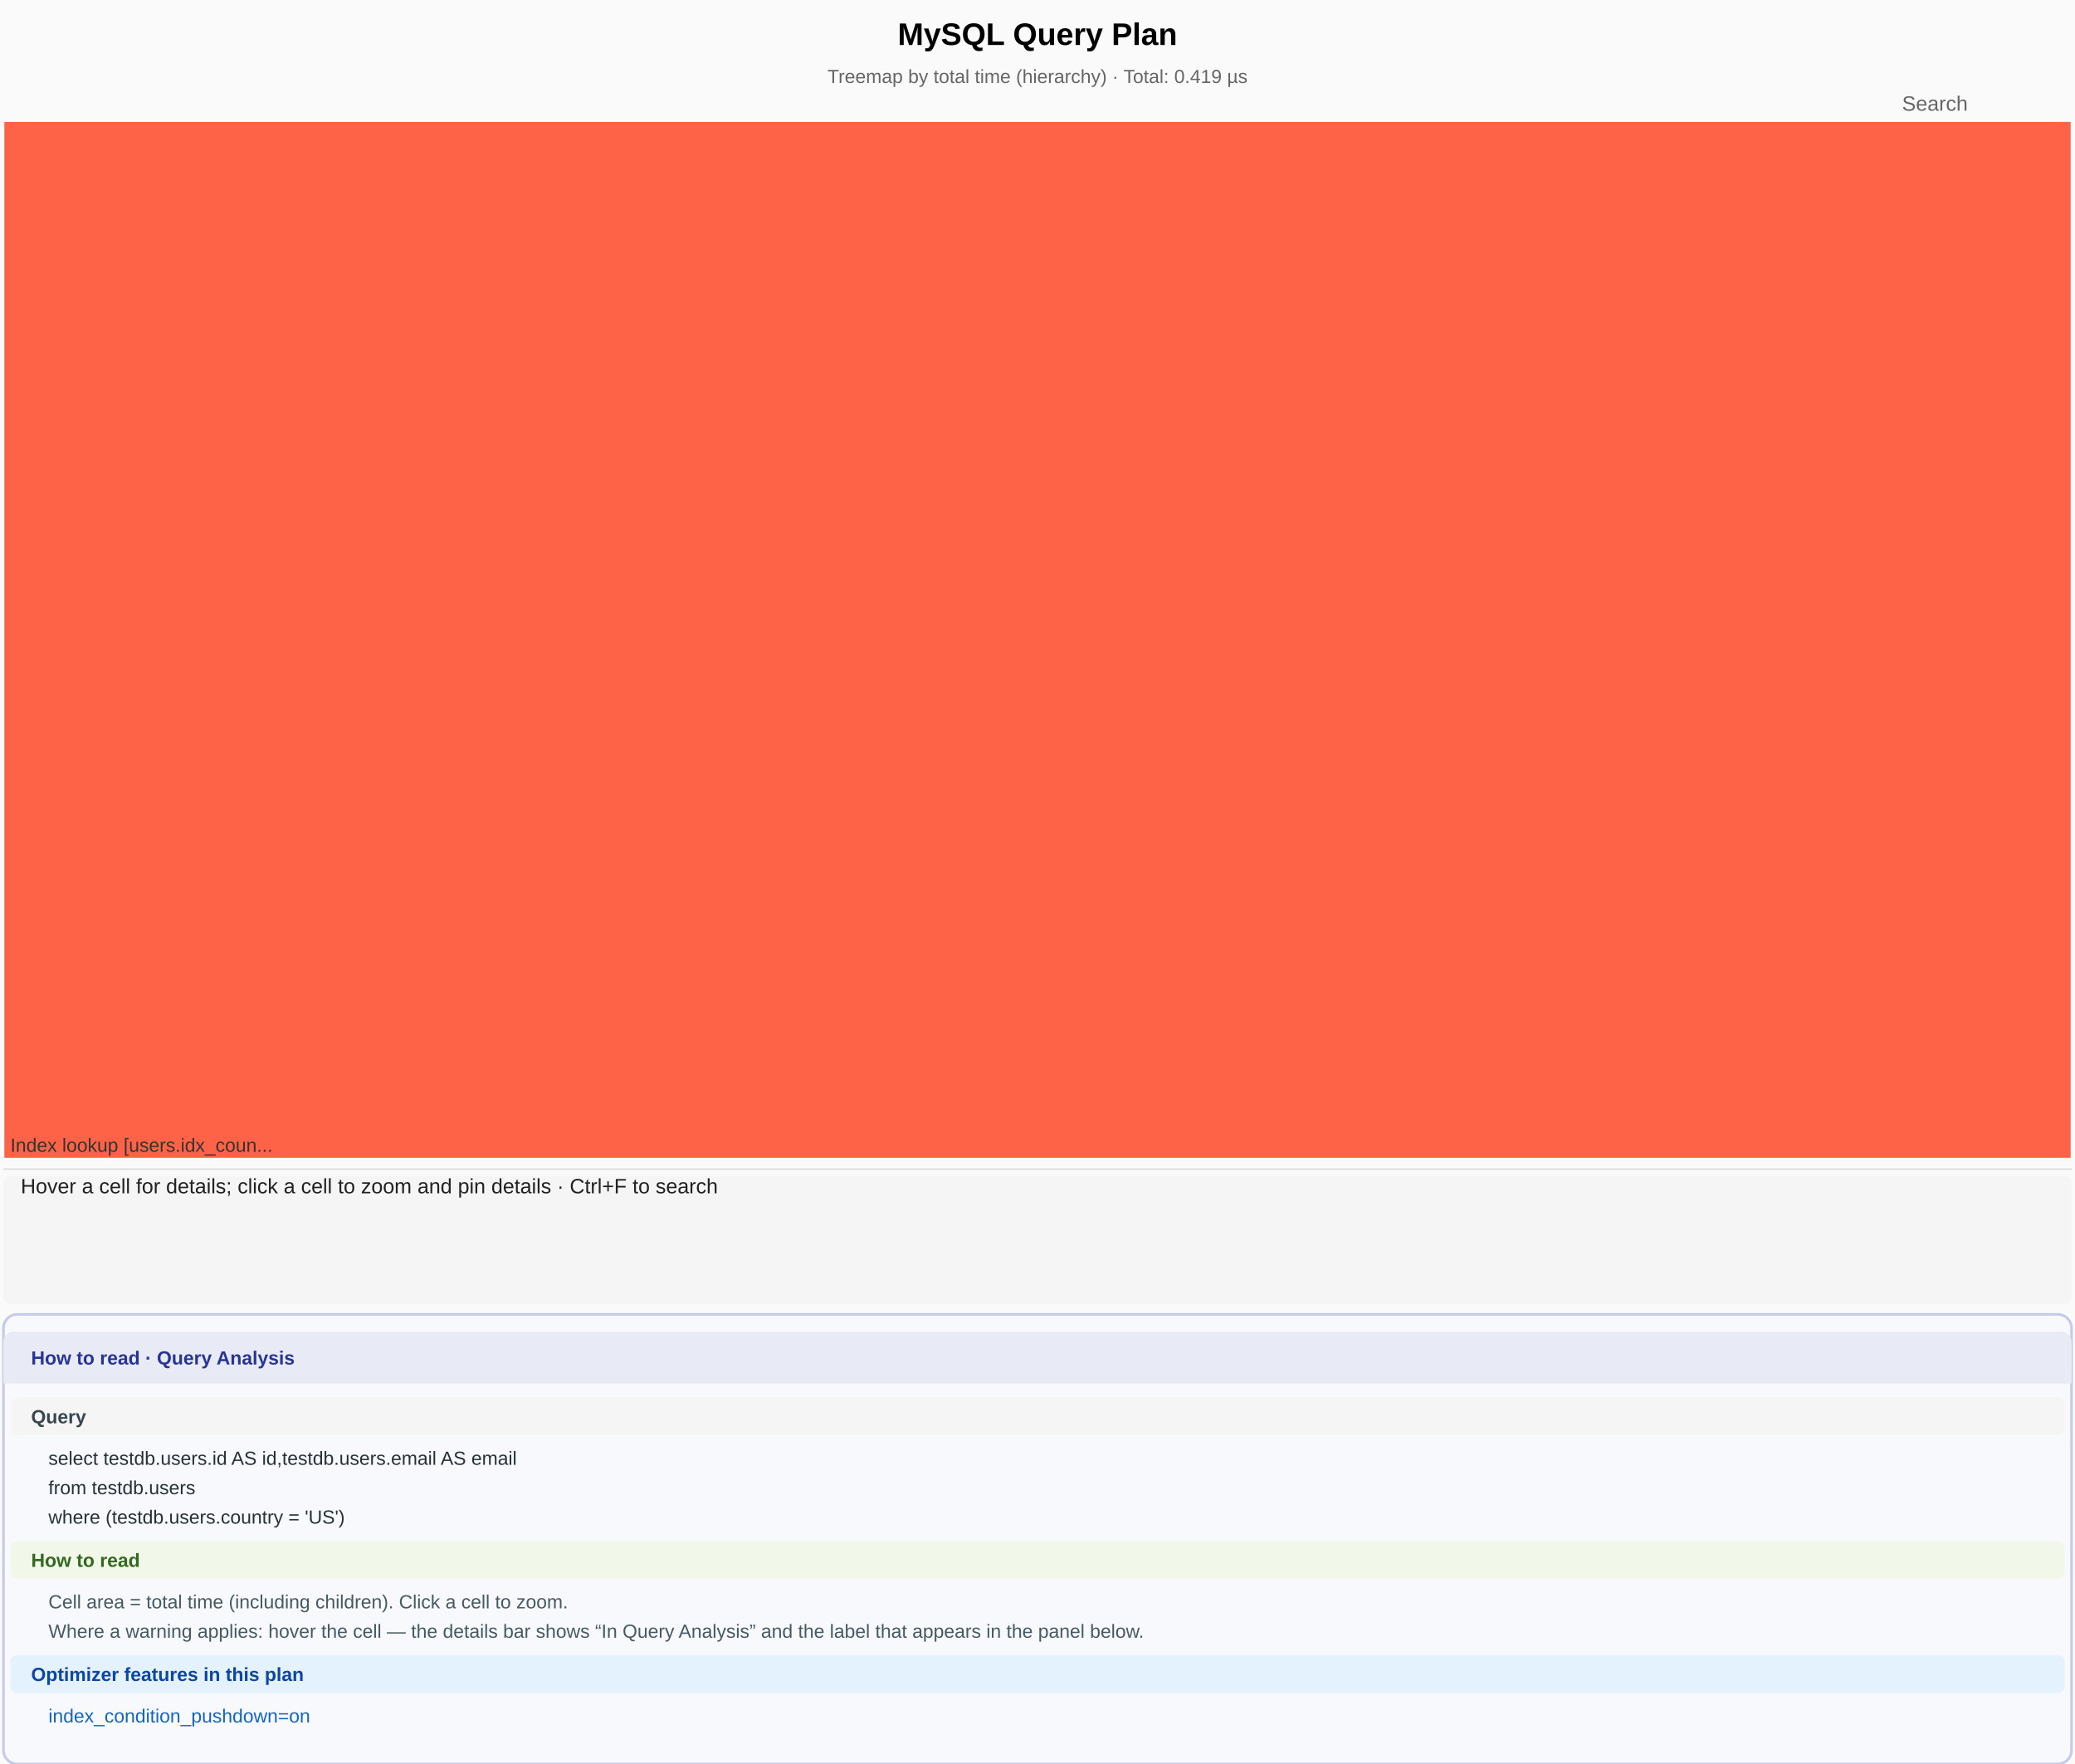
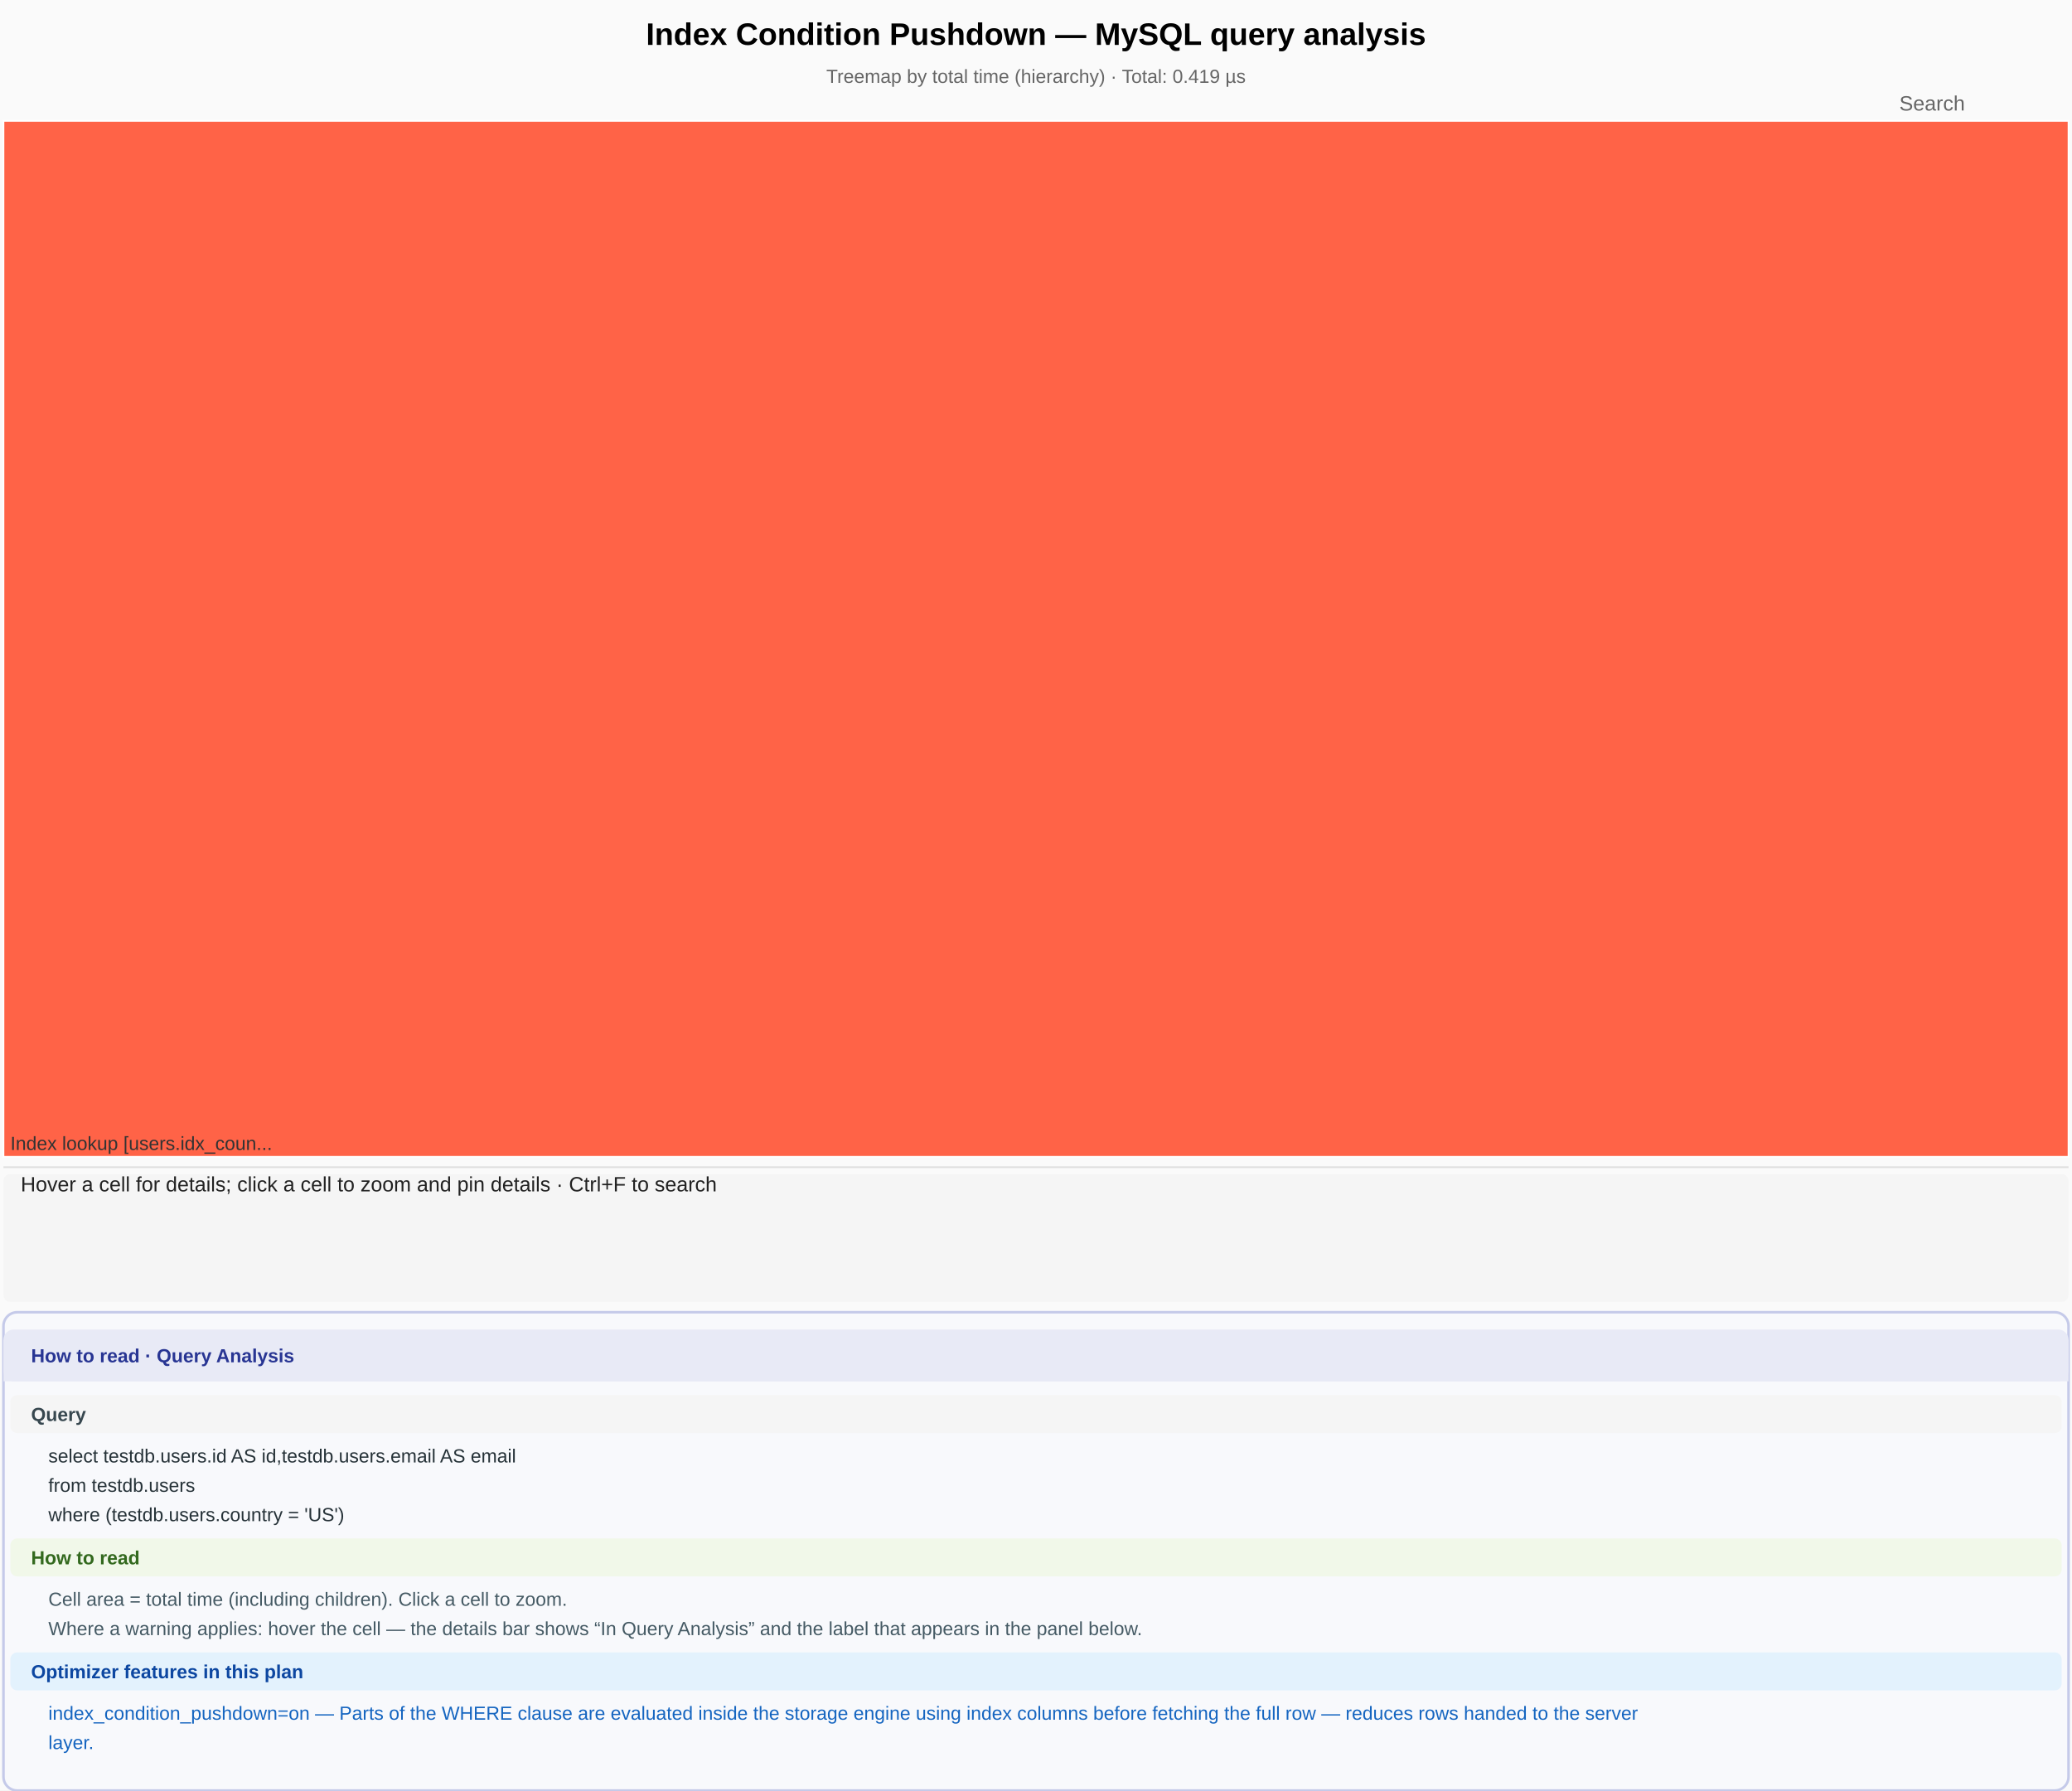
- <svg xmlns="http://www.w3.org/2000/svg" version="1.1" width="1200" height="1020">
+ <svg xmlns="http://www.w3.org/2000/svg" version="1.1" width="1200" height="1037" viewBox="0 0 1200 1037" style="max-width: 100%; height: auto;">
  <style>
  text { font-family: Arial, sans-serif; font-size: 11px; }
  .title { font-size: 18px; font-weight: bold; }
  .subtitle { font-size: 11px; fill: #666; }
  .treemap-cell { stroke: #fff; stroke-width: 1; cursor: pointer; }
  .treemap-cell:hover { opacity: 0.9; stroke: #333; stroke-width: 1.5; }
  .treemap-cell.in-query-analysis:hover { stroke: #c62828; stroke-width: 2.5; }
  .treemap-cell.highlight { stroke: rgb(230,0,230); stroke-width: 2; }
  .treemap-cell.zoomed { stroke: #111; stroke-width: 2; }
  #unzoom, #search { font-size: 12px; fill: #666; cursor: pointer; }
  #unzoom:hover, #search:hover { fill: #111; }
  #unzoom.hide { display: none; }
  .details-line { font-size: 12px; fill: #222; user-select: text; -webkit-user-select: text; }
  .details-line.dim { fill: #999; }
</style>
  <rect width="100%" height="100%" fill="#fafafa" />
-   <text x="600.0" y="26" text-anchor="middle" class="title">MySQL Query Plan</text>
+   <text x="600.0" y="26" text-anchor="middle" class="title">Index Condition Pushdown — MySQL query analysis</text>
  <text x="600.0" y="48" text-anchor="middle" class="subtitle">Treemap by total time (hierarchy)  ·  Total: 0.419 µs</text>
  <text id="unzoom" class="hide" x="2" y="64" text-anchor="start">Reset Zoom</text>
  <text id="breadcrumb" x="600.0" y="64" text-anchor="middle" class="subtitle" />
  <text id="search" x="1138" y="64" text-anchor="end">Search</text>
  <g id="zoomable">
    <rect id="cell-0" class="treemap-cell" x="2" y="70" width="1196" height="600" fill="rgb(255,99,71)" data-x="2" data-y="70" data-w="1196" data-h="600" data-label="Index lookup [users.idx_country]" data-info="Index lookup [users.idx_country]  ·  Self: 0.419 µs | Total: 0.419 µs  ·  Rows: 600 | Loops: 1  ·  Table: users  ·  Index: idx_country" />
    <text x="6" y="666" fill="#333" font-size="10" pointer-events="none">Index lookup [users.idx_coun...</text>
  </g>
  <line x1="2" y1="676" x2="1198" y2="676" stroke="#e0e0e0" stroke-width="1" />
  <rect x="2" y="680" width="1196" height="74" fill="#f5f5f5" rx="4" />
  <text id="details-l0" x="12" y="690" text-anchor="start" class="details-line">Hover a cell for details; click a cell to zoom and pin details  ·  Ctrl+F to search</text>
  <text id="details-l1" x="12" y="704" text-anchor="start" class="details-line" />
  <text id="details-l2" x="12" y="718" text-anchor="start" class="details-line" />
  <text id="details-l3" x="12" y="732" text-anchor="start" class="details-line" />
  <text id="details-l4" x="12" y="746" text-anchor="start" class="details-line" />
-   <rect x="2" y="760" width="1196" height="260" fill="#f8f9fc" stroke="#c5cae9" stroke-width="1.5" rx="8" />
+   <rect x="2" y="760" width="1196" height="277" fill="#f8f9fc" stroke="#c5cae9" stroke-width="1.5" rx="8" />
  <rect x="2" y="770" width="1196" height="30" fill="#e8eaf6" rx="6" />
  <rect x="2" y="776" width="1196" height="24" fill="#e8eaf6" />
  <text x="18" y="789" font-family="Arial,sans-serif" font-size="13" font-weight="bold" fill="#283593">How to read · Query Analysis</text>
  <rect x="6" y="808" width="1188" height="22" fill="#f5f5f5" rx="4" />
  <text x="18" y="823" font-family="Arial,sans-serif" font-size="11" font-weight="bold" fill="#37474f">Query</text>
  <text x="28" y="847" font-family="Courier New,Courier,monospace" font-size="11" fill="#263238">select testdb.users.id AS id,testdb.users.email AS email</text>
  <text x="28" y="864" font-family="Courier New,Courier,monospace" font-size="11" fill="#263238">from testdb.users</text>
  <text x="28" y="881" font-family="Courier New,Courier,monospace" font-size="11" fill="#263238">where (testdb.users.country = 'US')</text>
  <rect x="6" y="891" width="1188" height="22" fill="#f1f8e9" rx="4" />
  <text x="18" y="906" font-family="Arial,sans-serif" font-size="11" font-weight="bold" fill="#33691e">How to read</text>
  <text x="28" y="930" font-family="Arial,sans-serif" font-size="11" fill="#455a64">Cell area = total time (including children). Click a cell to zoom.</text>
  <text x="28" y="947" font-family="Arial,sans-serif" font-size="11" fill="#455a64">Where a warning applies: hover the cell — the details bar shows “In Query Analysis” and the label that appears in the panel below.</text>
  <rect x="6" y="957" width="1188" height="22" fill="#e3f2fd" rx="4" />
  <text x="18" y="972" font-family="Arial,sans-serif" font-size="11" font-weight="bold" fill="#0d47a1">Optimizer features in this plan</text>
-   <text x="28" y="996" font-family="Arial,sans-serif" font-size="11" fill="#1565c0">index_condition_pushdown=on</text>
+   <text x="28" y="996" font-family="Arial,sans-serif" font-size="11" fill="#1565c0">index_condition_pushdown=on — Parts of the WHERE clause are evaluated inside the storage engine using index columns before fetching the full row — reduces rows handed to the server</text>
+   <text x="28" y="1013" font-family="Arial,sans-serif" font-size="11" fill="#1565c0">layer.</text>
</svg>
